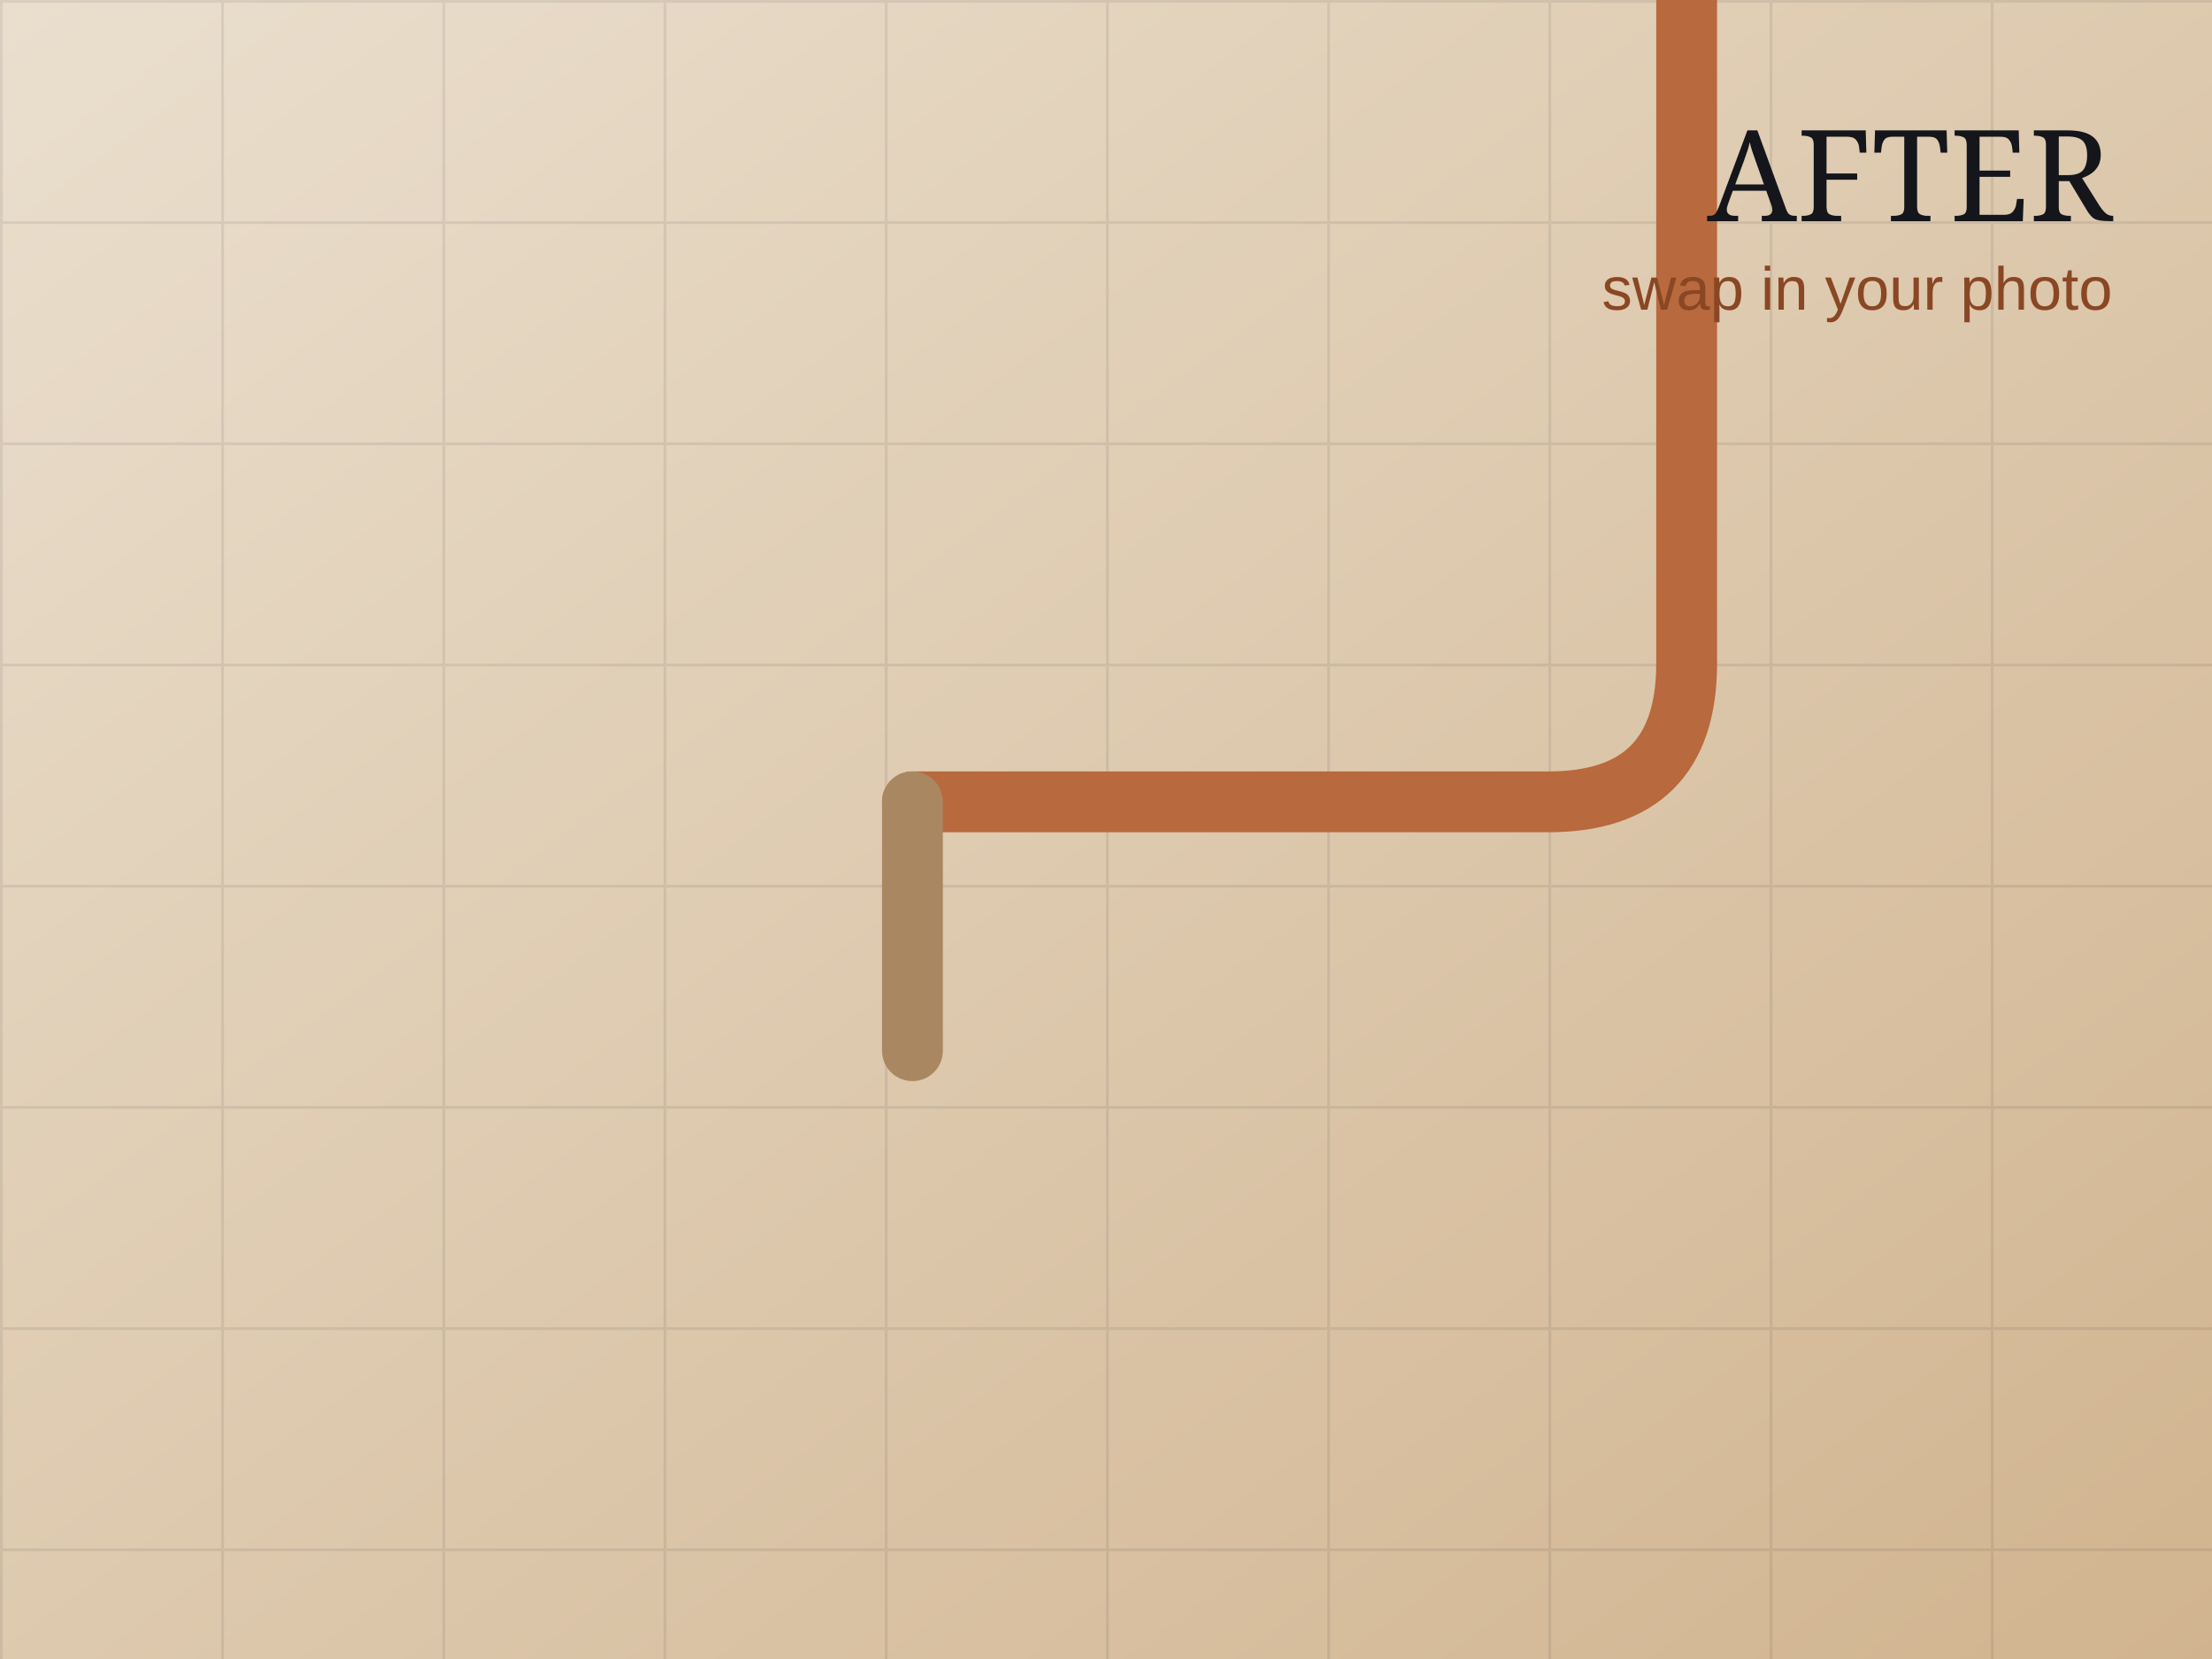
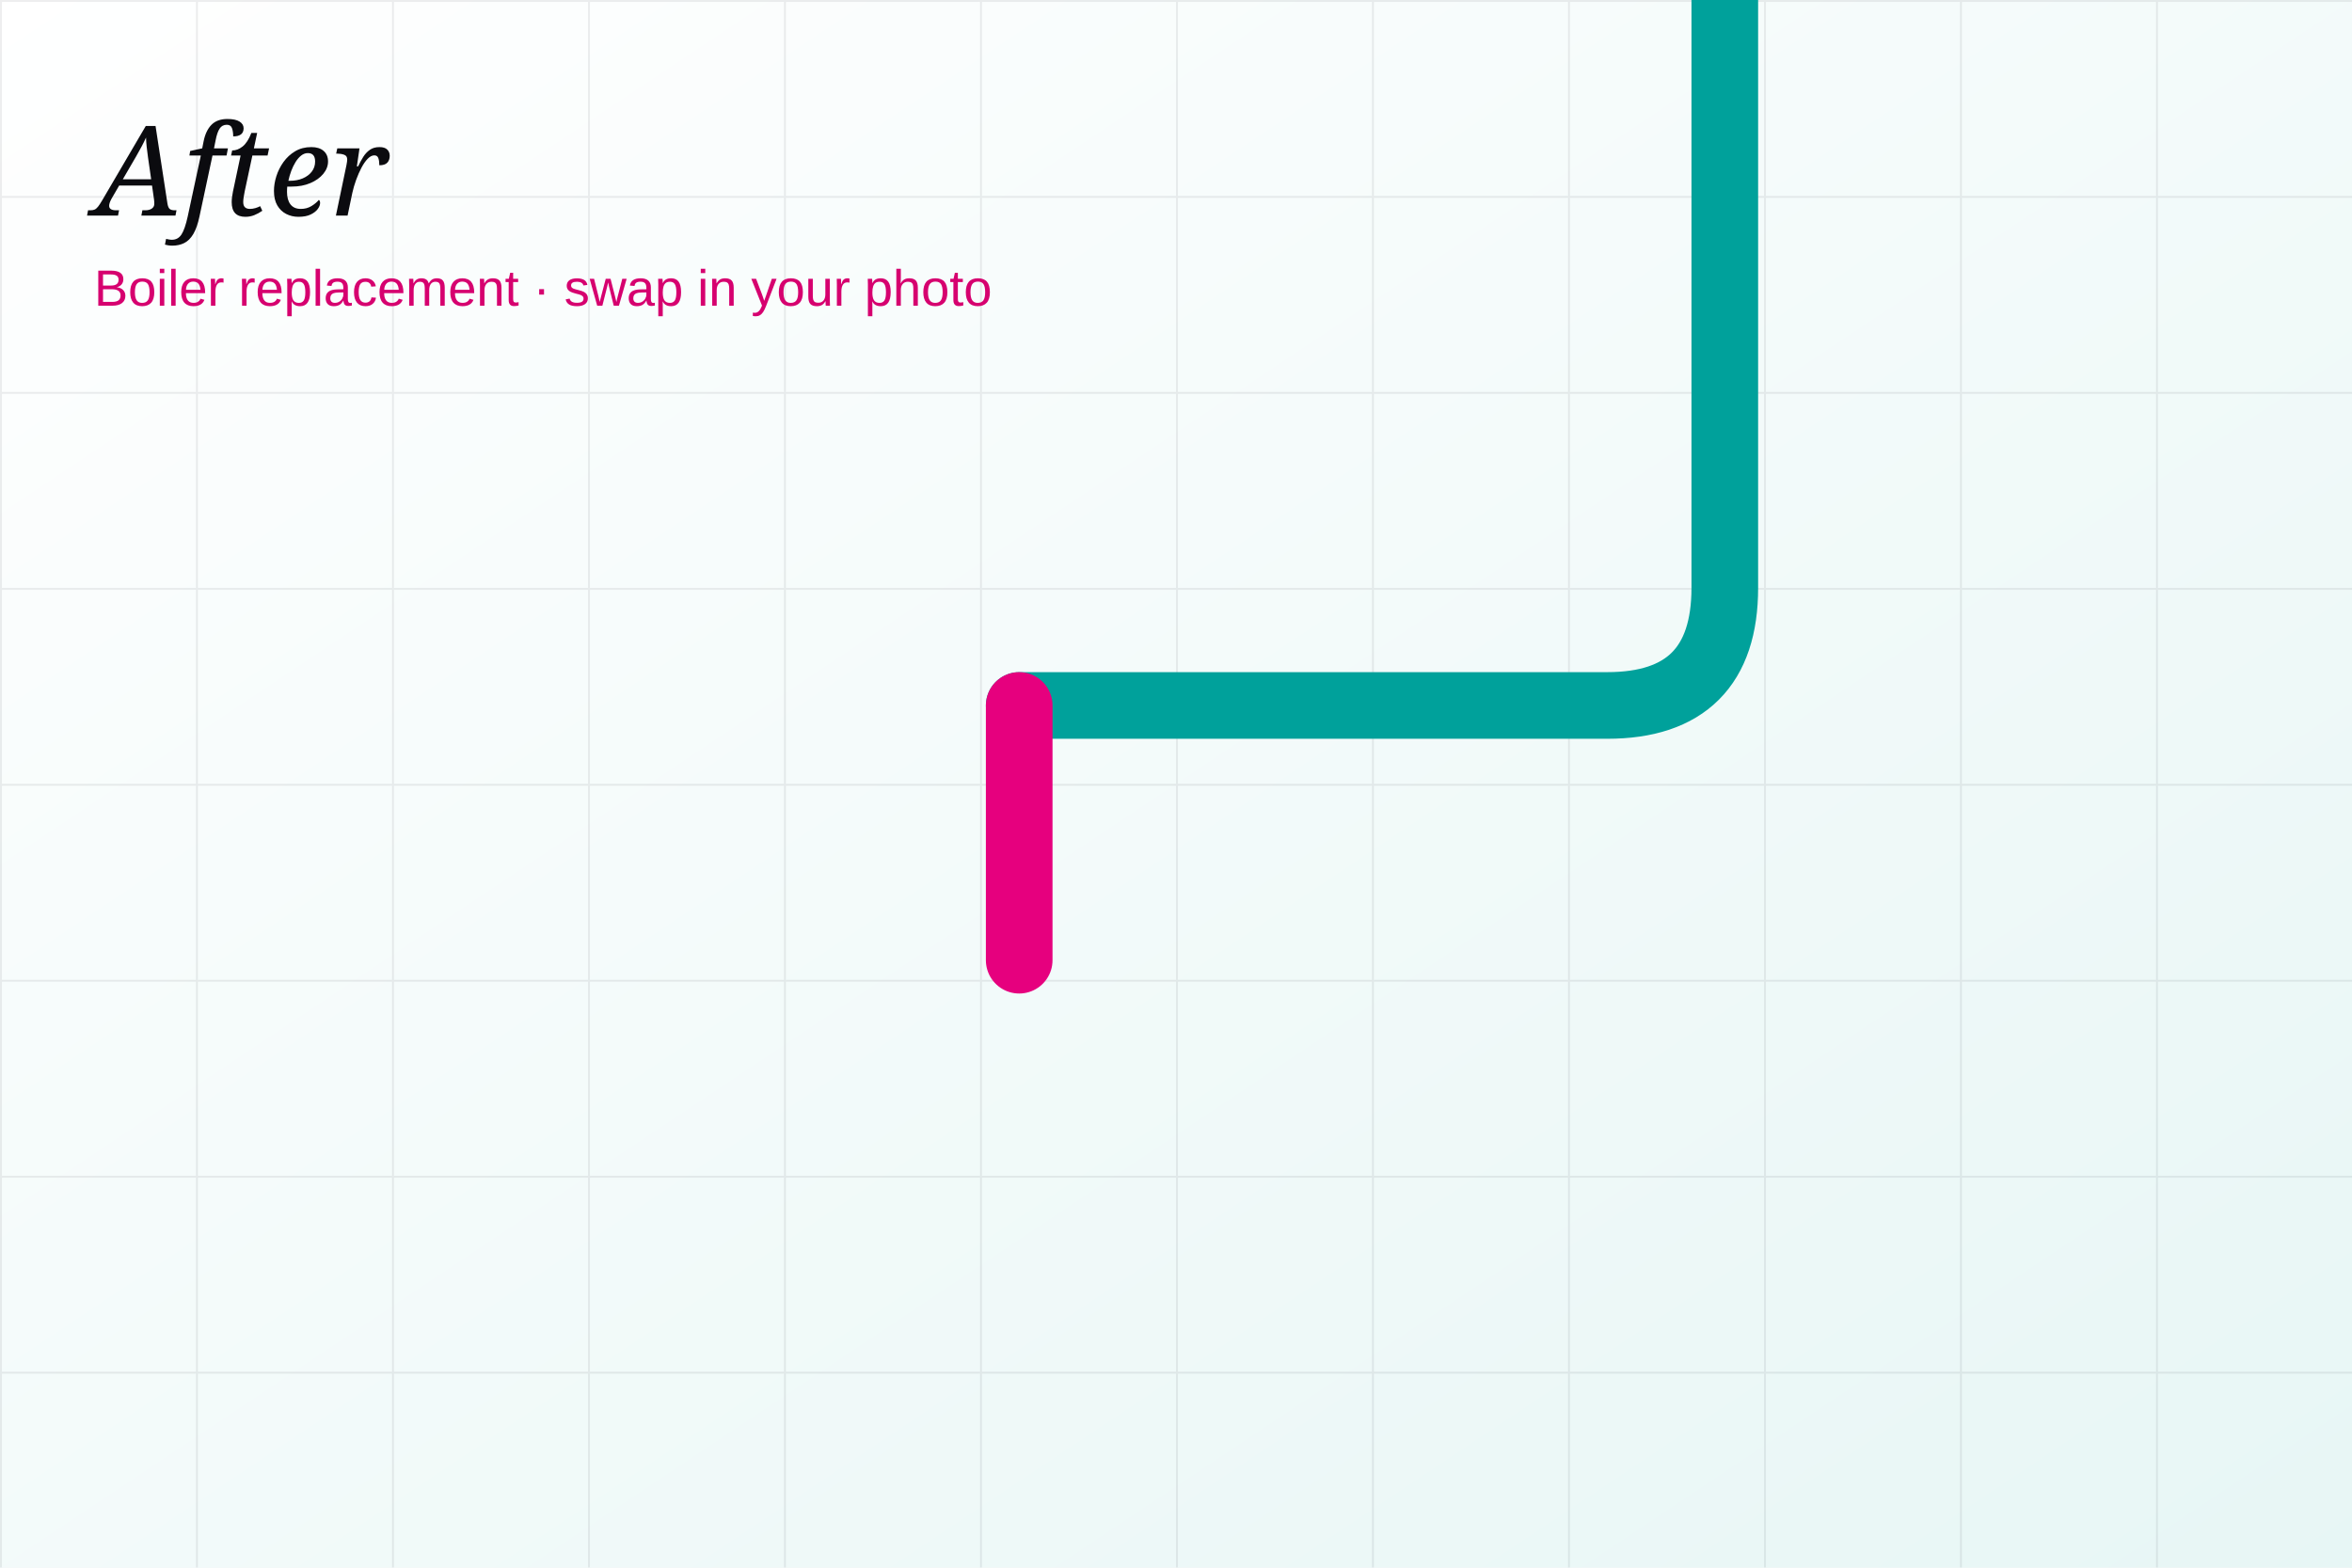
- <svg xmlns="http://www.w3.org/2000/svg" viewBox="0 0 800 600" width="800" height="600" role="img" aria-label="After placeholder">
+ <svg xmlns="http://www.w3.org/2000/svg" viewBox="0 0 1200 800" width="1200" height="800" role="img" aria-label="After placeholder">
  <defs>
    <linearGradient id="g" x1="0" y1="0" x2="1" y2="1">
-       <stop offset="0" stop-color="#eadfce" />
-       <stop offset="1" stop-color="#d1b48f" />
+       <stop offset="0" stop-color="#ffffff" />
+       <stop offset="1" stop-color="#e7f6f5" />
    </linearGradient>
-     <pattern id="p" width="80" height="80" patternUnits="userSpaceOnUse">
-       <path d="M80 0H0V80" fill="none" stroke="#14161B" stroke-opacity=".08" stroke-width="2" />
+     <pattern id="p" width="100" height="100" patternUnits="userSpaceOnUse">
+       <path d="M100 0H0V100" fill="none" stroke="#0B0B0F" stroke-opacity=".07" stroke-width="2" />
    </pattern>
  </defs>
-   <rect width="800" height="600" fill="url(#g)" />
-   <rect width="800" height="600" fill="url(#p)" />
-   <g fill="none" stroke="#B8693D" stroke-width="22" stroke-linecap="round">
-     <path d="M610 -10V240q0 50-50 50H330" />
-     <path d="M330 290v90" stroke="#A98760" />
+   <rect width="1200" height="800" fill="url(#g)" />
+   <rect width="1200" height="800" fill="url(#p)" />
+   <g fill="none" stroke-linecap="round">
+     <path d="M880 -10V300q0 60-60 60H520" stroke="#00A19B" stroke-width="34" />
+     <path d="M520 360v130" stroke="#E6007E" stroke-width="34" />
  </g>
-   <text x="764" y="80" text-anchor="end" font-family="Georgia,serif" font-size="46" fill="#14161B">AFTER</text>
-   <text x="764" y="112" text-anchor="end" font-family="Arial,sans-serif" font-size="22" fill="#8A4724">swap in your photo</text>
+   <text x="48" y="110" font-family="Georgia,serif" font-size="64" font-style="italic" fill="#0B0B0F">After</text>
+   <text x="48" y="156" font-family="Arial,sans-serif" font-size="26" fill="#D6006F">Boiler replacement · swap in your photo</text>
</svg>
